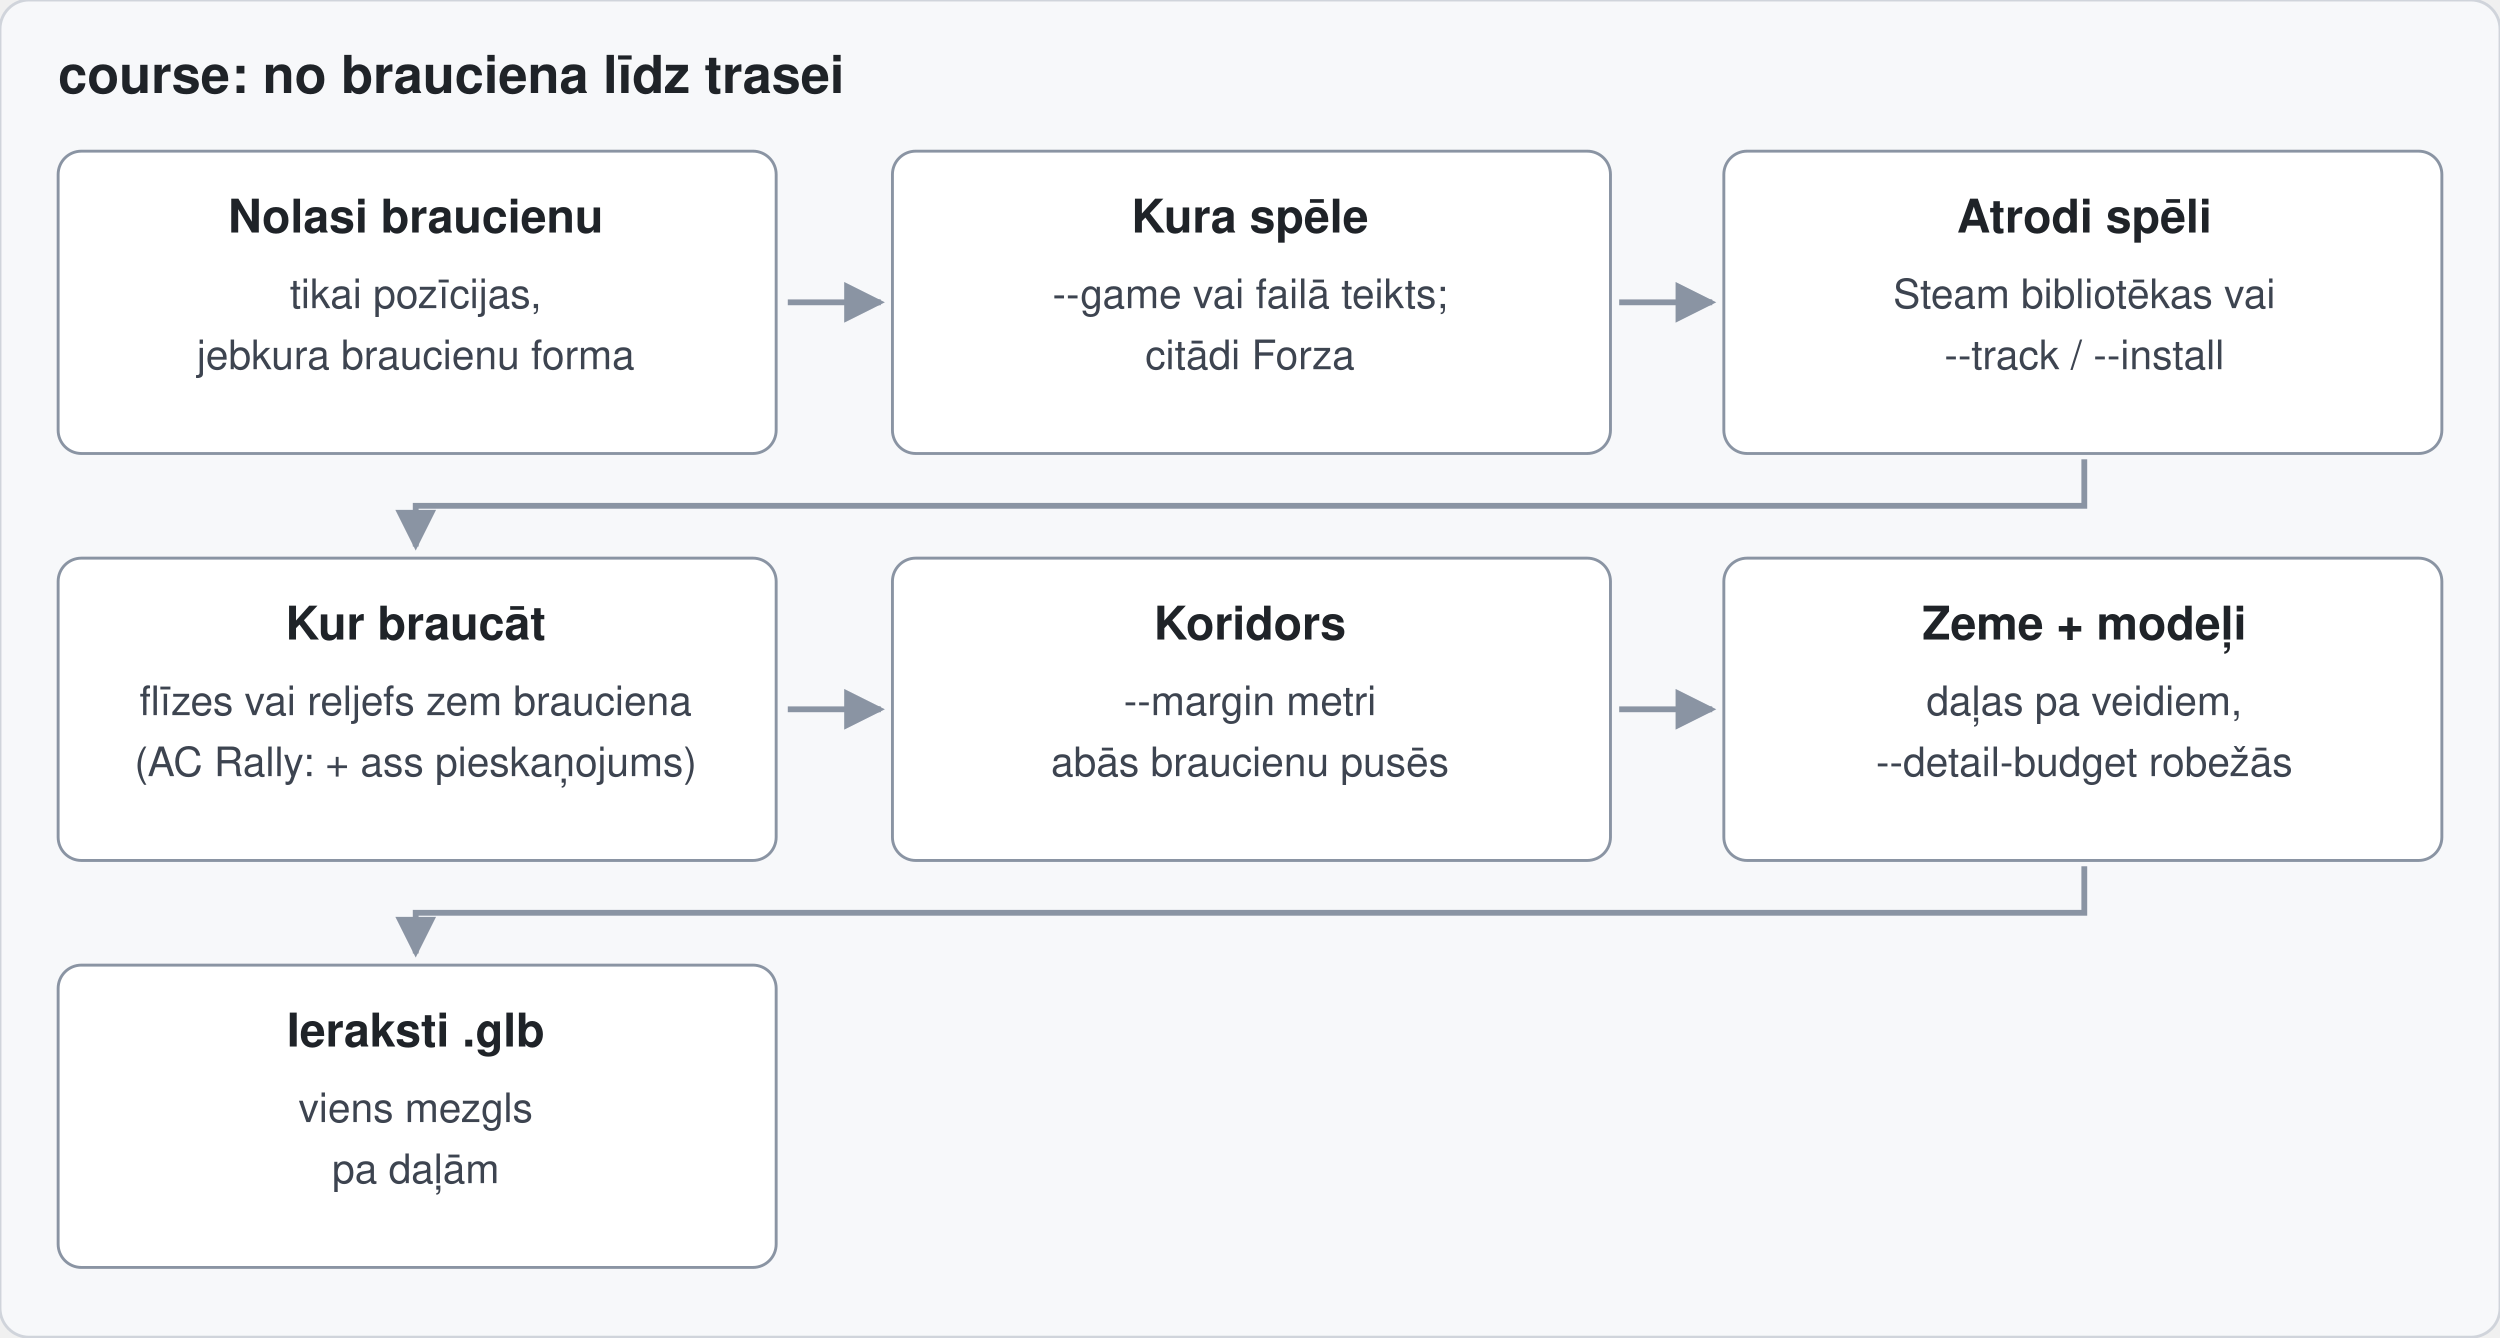
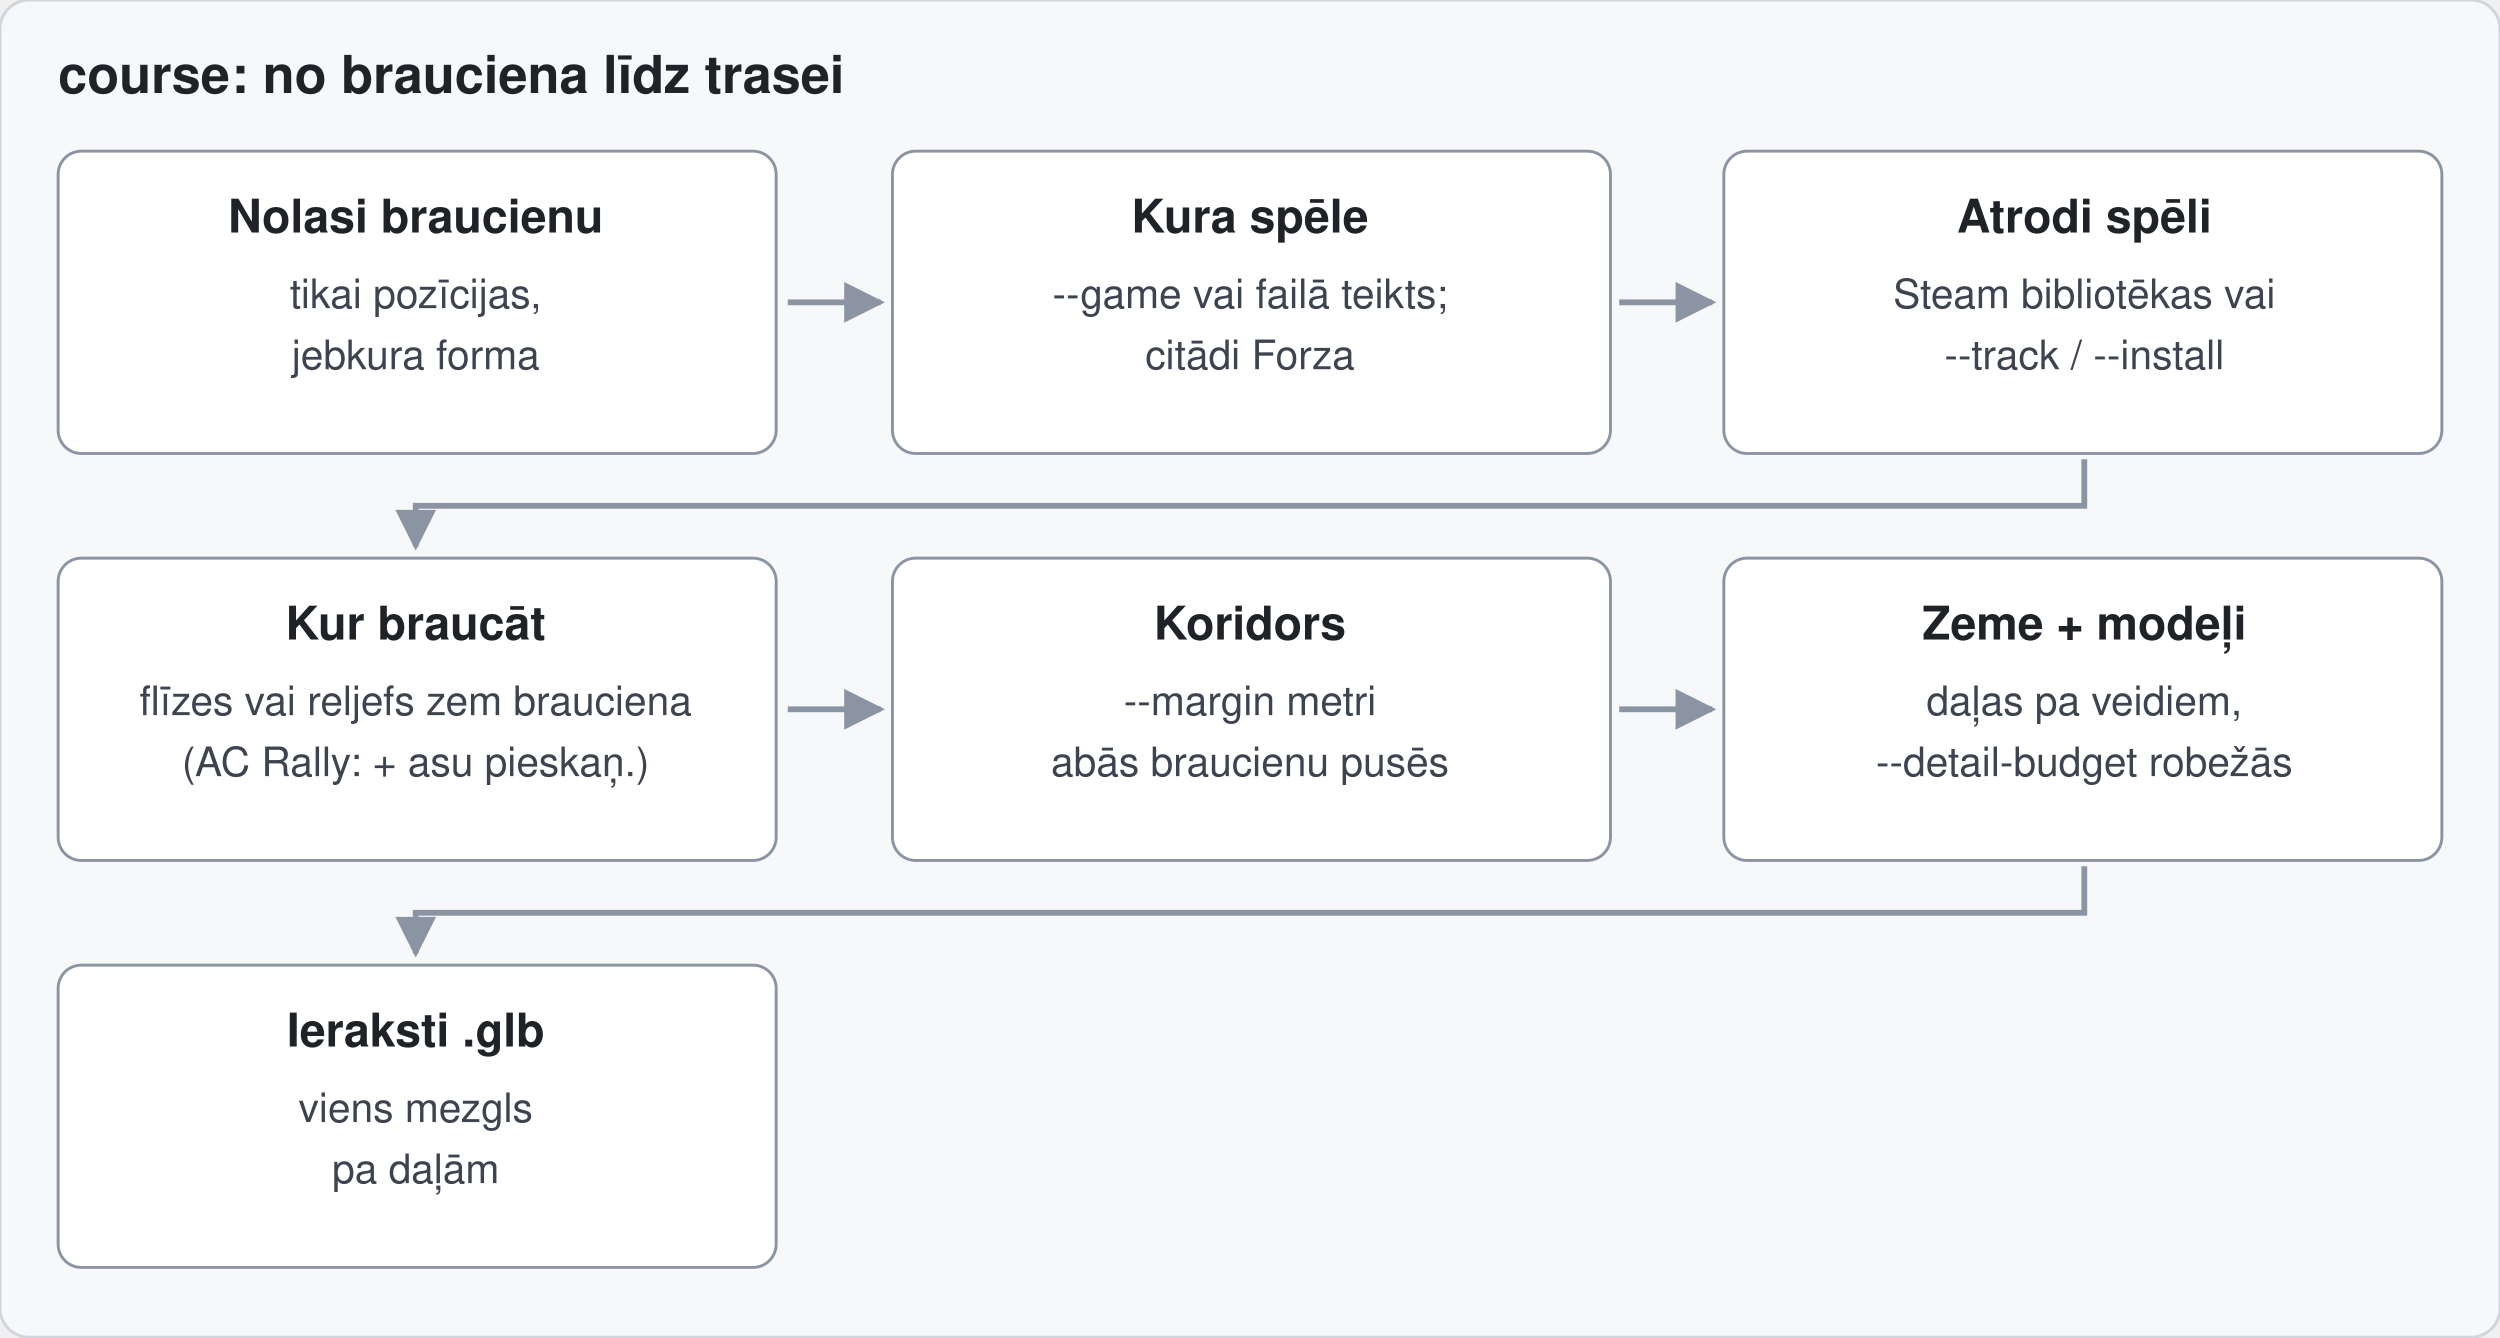
<svg xmlns="http://www.w3.org/2000/svg" width="860" height="460" viewBox="0 0 860 460" role="img" aria-label="course: from a lap to a course">
  <rect width="860" height="460" rx="10" fill="#f7f8fa" stroke="#d0d4db" />
  <defs>
    <marker id="a" viewBox="0 0 10 10" refX="9" refY="5" markerWidth="7" markerHeight="7" orient="auto-start-reverse">
      <path d="M0,0 L10,5 L0,10 z" fill="#8a94a3" />
    </marker>
  </defs>
  <text x="20" y="32" font-family="Segoe UI,Helvetica,Arial,sans-serif" font-size="18" font-weight="600" fill="#1f2328" text-anchor="start">course: no brauciena līdz trasei</text>
  <rect x="20" y="52" width="247" height="104" rx="8" fill="#ffffff" stroke="#8a94a3" />
  <text x="143" y="80" font-family="Segoe UI,Helvetica,Arial,sans-serif" font-size="16" font-weight="600" fill="#1f2328" text-anchor="middle">Nolasi braucienu</text>
  <text x="143" y="106" font-family="Segoe UI,Helvetica,Arial,sans-serif" font-size="14" font-weight="400" fill="#3d4450" text-anchor="middle">tikai pozīcijas,</text>
-   <text x="143" y="127" font-family="Segoe UI,Helvetica,Arial,sans-serif" font-size="14" font-weight="400" fill="#3d4450" text-anchor="middle">jebkura braucienu forma</text>
+   <text x="143" y="127" font-family="Segoe UI,Helvetica,Arial,sans-serif" font-size="14" font-weight="400" fill="#3d4450" text-anchor="middle">jebkura forma</text>
  <rect x="307" y="52" width="247" height="104" rx="8" fill="#ffffff" stroke="#8a94a3" />
  <text x="430" y="80" font-family="Segoe UI,Helvetica,Arial,sans-serif" font-size="16" font-weight="600" fill="#1f2328" text-anchor="middle">Kura spēle</text>
  <text x="430" y="106" font-family="Segoe UI,Helvetica,Arial,sans-serif" font-size="14" font-weight="400" fill="#3d4450" text-anchor="middle">--game vai failā teikts;</text>
  <text x="430" y="127" font-family="Segoe UI,Helvetica,Arial,sans-serif" font-size="14" font-weight="400" fill="#3d4450" text-anchor="middle">citādi Forza</text>
  <rect x="593" y="52" width="247" height="104" rx="8" fill="#ffffff" stroke="#8a94a3" />
  <text x="717" y="80" font-family="Segoe UI,Helvetica,Arial,sans-serif" font-size="16" font-weight="600" fill="#1f2328" text-anchor="middle">Atrodi spēli</text>
  <text x="717" y="106" font-family="Segoe UI,Helvetica,Arial,sans-serif" font-size="14" font-weight="400" fill="#3d4450" text-anchor="middle">Steam bibliotēkas vai</text>
  <text x="717" y="127" font-family="Segoe UI,Helvetica,Arial,sans-serif" font-size="14" font-weight="400" fill="#3d4450" text-anchor="middle">--track / --install</text>
  <rect x="20" y="192" width="247" height="104" rx="8" fill="#ffffff" stroke="#8a94a3" />
  <text x="143" y="220" font-family="Segoe UI,Helvetica,Arial,sans-serif" font-size="16" font-weight="600" fill="#1f2328" text-anchor="middle">Kur braucāt</text>
  <text x="143" y="246" font-family="Segoe UI,Helvetica,Arial,sans-serif" font-size="14" font-weight="400" fill="#3d4450" text-anchor="middle">flīzes vai reljefs zem brauciena</text>
-   <text x="143" y="267" font-family="Segoe UI,Helvetica,Arial,sans-serif" font-size="14" font-weight="400" fill="#3d4450" text-anchor="middle">(AC Rally: + ass pieskaņojums)</text>
+   <text x="143" y="267" font-family="Segoe UI,Helvetica,Arial,sans-serif" font-size="14" font-weight="400" fill="#3d4450" text-anchor="middle">(AC Rally: + asu pieskaņ.)</text>
  <rect x="307" y="192" width="247" height="104" rx="8" fill="#ffffff" stroke="#8a94a3" />
  <text x="430" y="220" font-family="Segoe UI,Helvetica,Arial,sans-serif" font-size="16" font-weight="600" fill="#1f2328" text-anchor="middle">Koridors</text>
  <text x="430" y="246" font-family="Segoe UI,Helvetica,Arial,sans-serif" font-size="14" font-weight="400" fill="#3d4450" text-anchor="middle">--margin metri</text>
  <text x="430" y="267" font-family="Segoe UI,Helvetica,Arial,sans-serif" font-size="14" font-weight="400" fill="#3d4450" text-anchor="middle">abās braucienu pusēs</text>
  <rect x="593" y="192" width="247" height="104" rx="8" fill="#ffffff" stroke="#8a94a3" />
  <text x="717" y="220" font-family="Segoe UI,Helvetica,Arial,sans-serif" font-size="16" font-weight="600" fill="#1f2328" text-anchor="middle">Zeme + modeļi</text>
  <text x="717" y="246" font-family="Segoe UI,Helvetica,Arial,sans-serif" font-size="14" font-weight="400" fill="#3d4450" text-anchor="middle">daļas pa veidiem,</text>
  <text x="717" y="267" font-family="Segoe UI,Helvetica,Arial,sans-serif" font-size="14" font-weight="400" fill="#3d4450" text-anchor="middle">--detail-budget robežās</text>
  <rect x="20" y="332" width="247" height="104" rx="8" fill="#ffffff" stroke="#8a94a3" />
  <text x="143" y="360" font-family="Segoe UI,Helvetica,Arial,sans-serif" font-size="16" font-weight="600" fill="#1f2328" text-anchor="middle">Ieraksti .glb</text>
  <text x="143" y="386" font-family="Segoe UI,Helvetica,Arial,sans-serif" font-size="14" font-weight="400" fill="#3d4450" text-anchor="middle">viens mezgls</text>
  <text x="143" y="407" font-family="Segoe UI,Helvetica,Arial,sans-serif" font-size="14" font-weight="400" fill="#3d4450" text-anchor="middle">pa daļām</text>
  <line x1="271" y1="104.0" x2="303" y2="104.0" stroke="#8a94a3" stroke-width="2" marker-end="url(#a)" />
  <line x1="557" y1="104.0" x2="589" y2="104.0" stroke="#8a94a3" stroke-width="2" marker-end="url(#a)" />
  <path d="M717,158 V174 H143 V188" fill="none" stroke="#8a94a3" stroke-width="2" marker-end="url(#a)" />
  <line x1="271" y1="244.0" x2="303" y2="244.0" stroke="#8a94a3" stroke-width="2" marker-end="url(#a)" />
  <line x1="557" y1="244.0" x2="589" y2="244.0" stroke="#8a94a3" stroke-width="2" marker-end="url(#a)" />
  <path d="M717,298 V314 H143 V328" fill="none" stroke="#8a94a3" stroke-width="2" marker-end="url(#a)" />
</svg>
